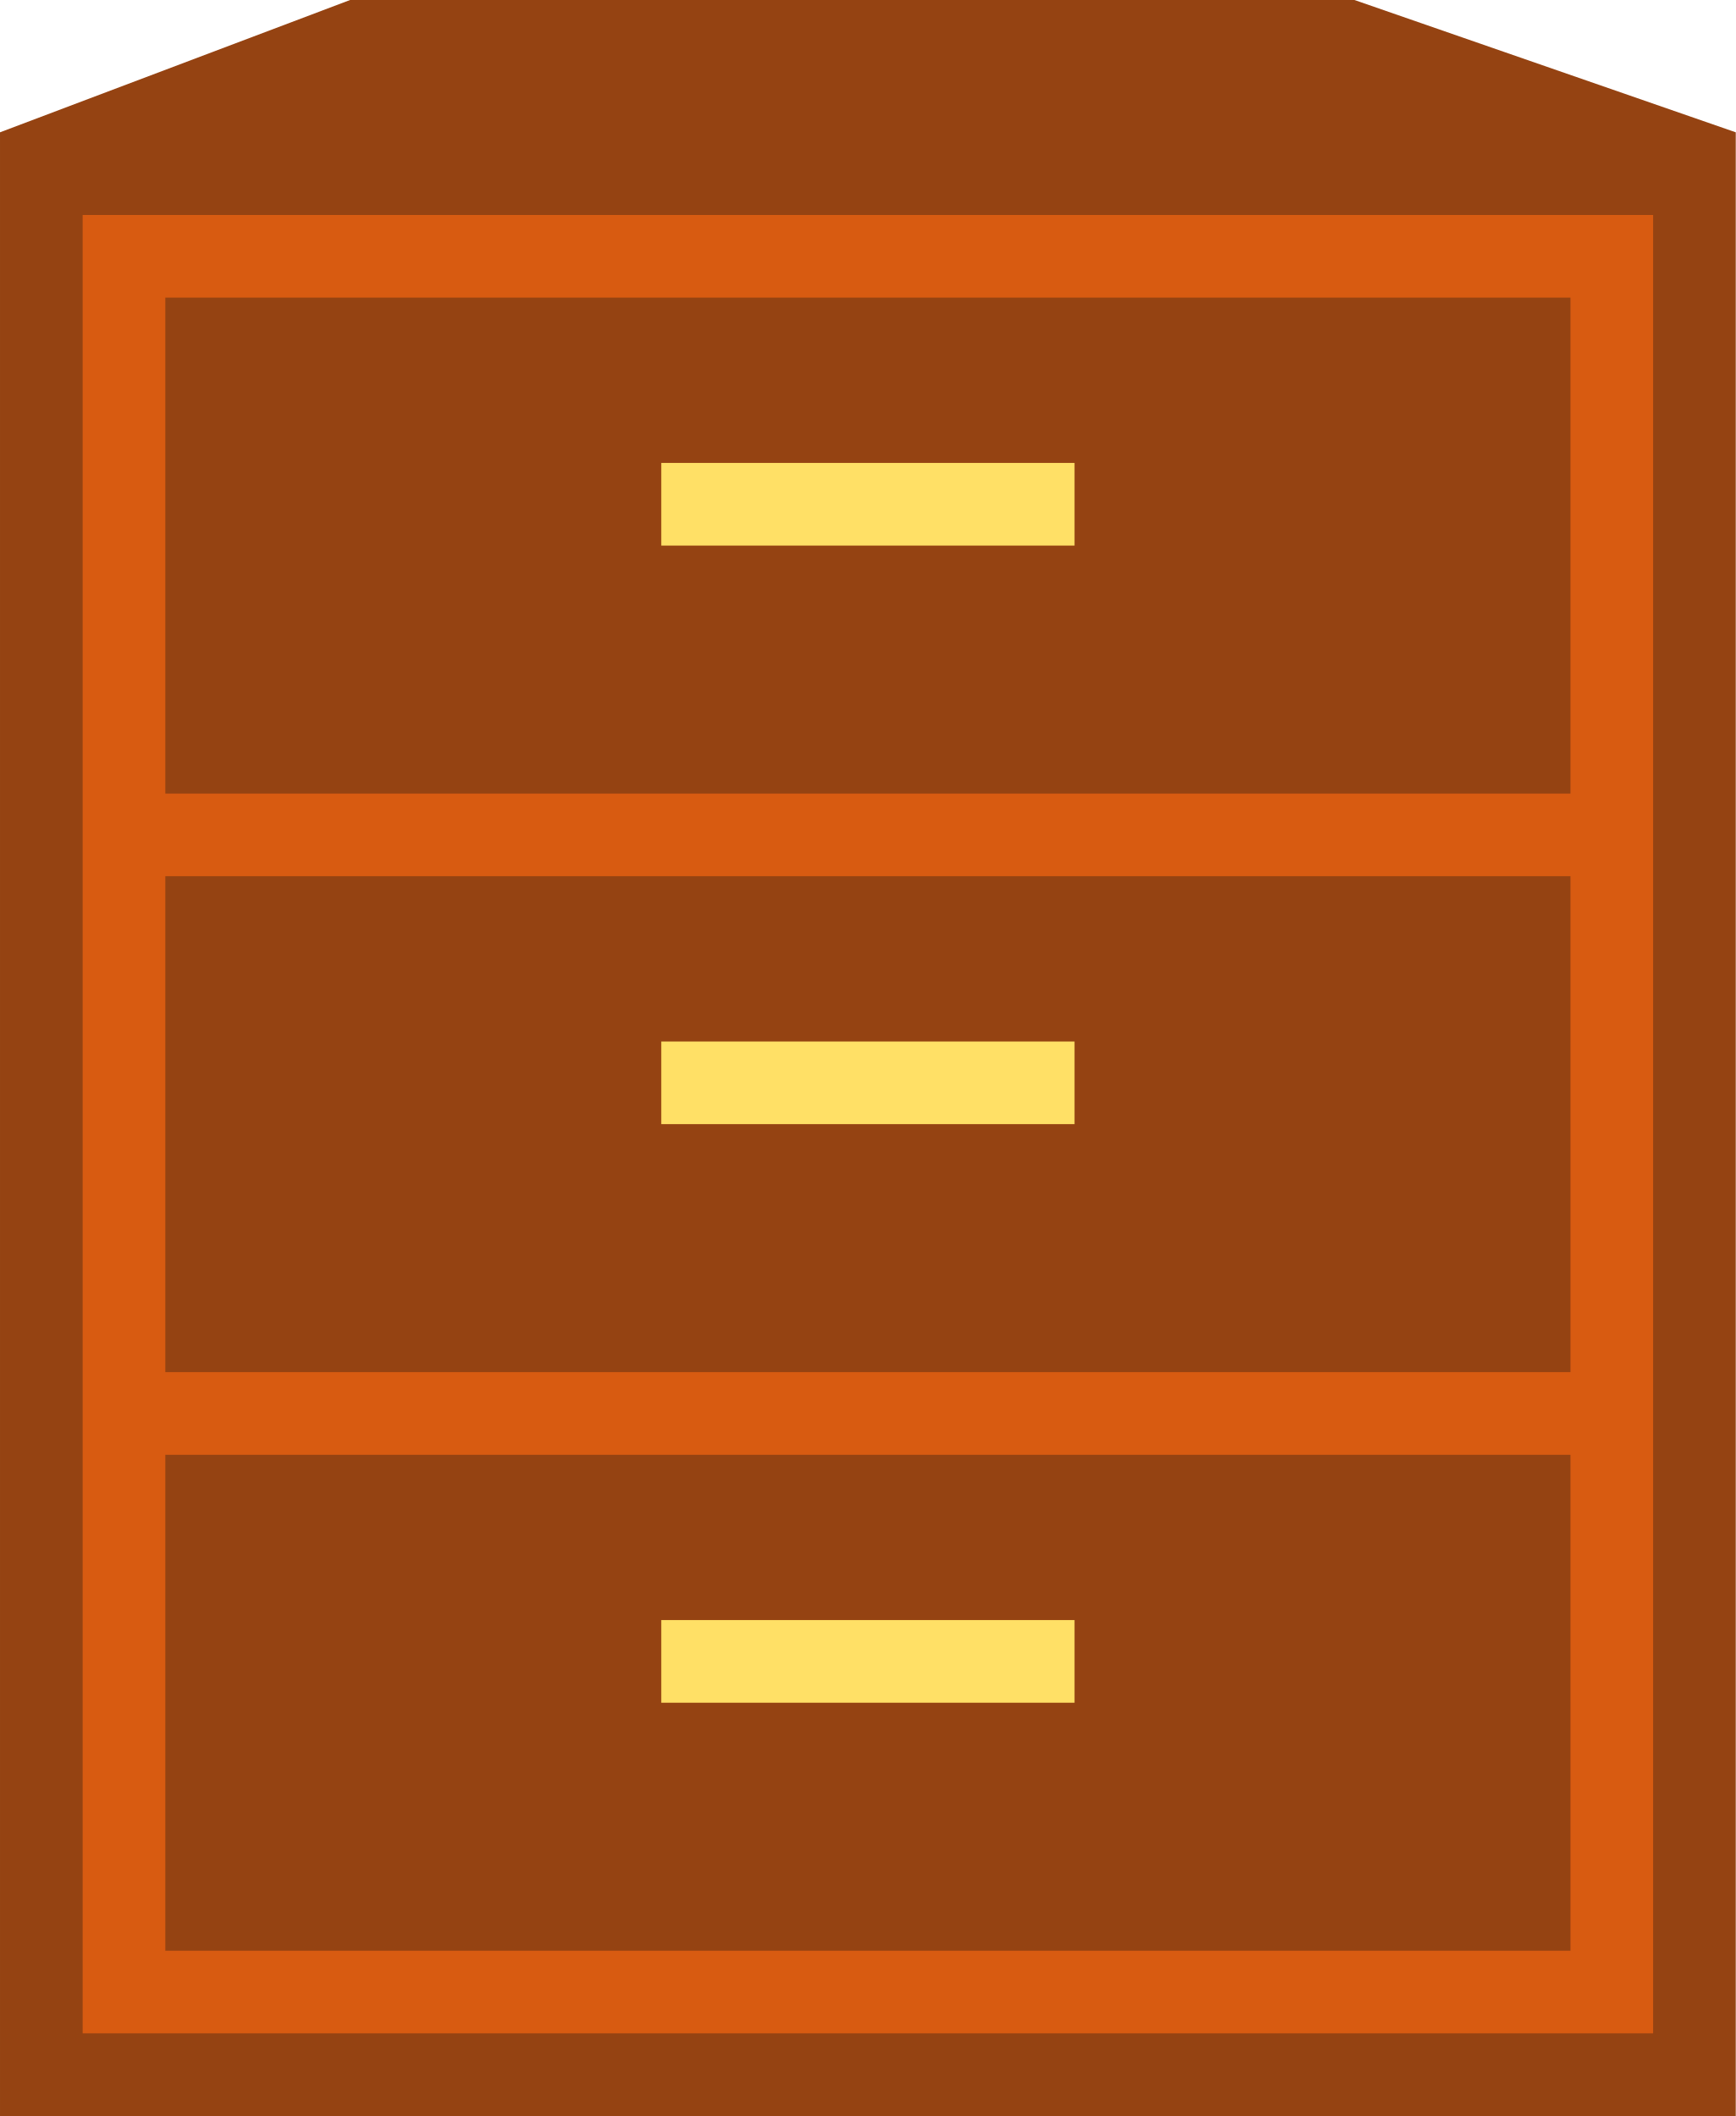
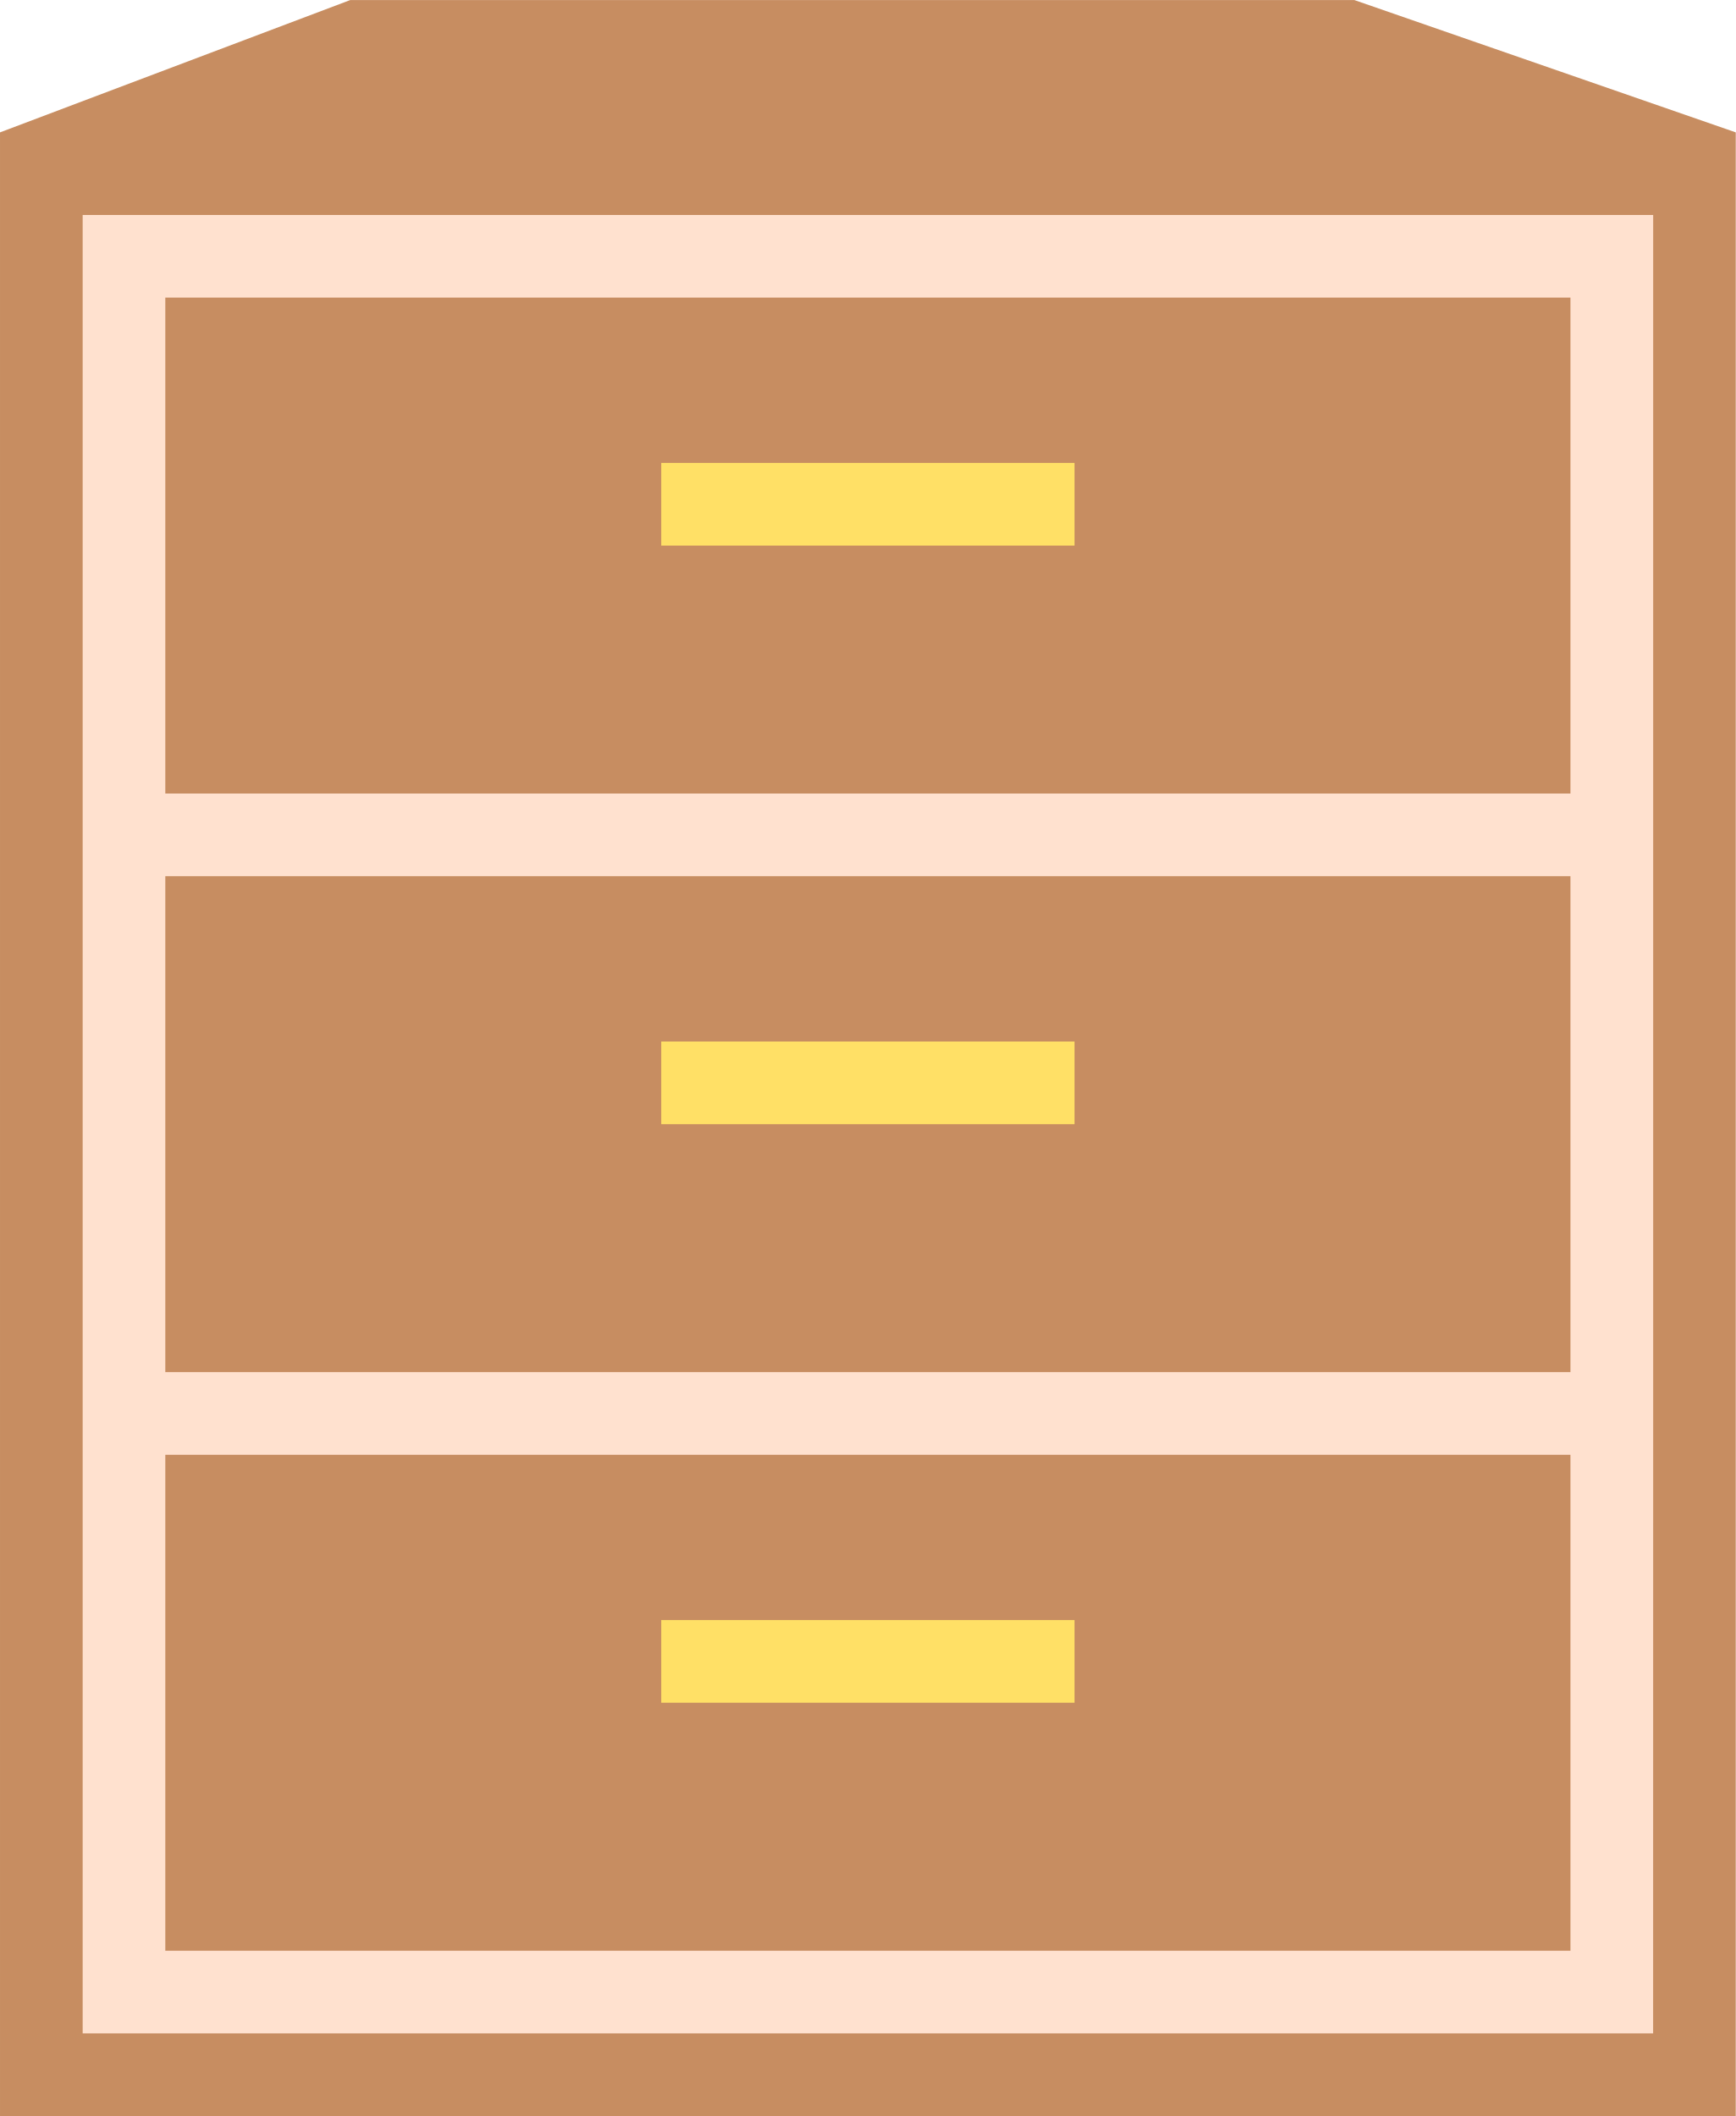
- <svg xmlns="http://www.w3.org/2000/svg" width="224.289" height="273.427" viewBox="0 0 224.289 273.427">
+ <svg xmlns="http://www.w3.org/2000/svg" width="122.531" height="149.375" viewBox="0 0 122.531 149.375">
  <g transform="translate(-8954 -5376.999)">
-     <g transform="translate(8961.127 5398.984)" fill="#d85b11" stroke-linecap="round" stroke-linejoin="bevel">
-       <path d="M 210.752 243.253 L 0.5 243.253 L 0.5 0.5 L 210.752 0.5 L 210.752 243.253 Z" stroke="none" />
-       <path d="M 1 1 L 1 242.753 L 210.252 242.753 L 210.252 1 L 1 1 M 0 0 L 211.252 0 L 211.252 243.753 L 0 243.753 L 0 0 Z" stroke="none" fill="#707070" />
-     </g>
-     <path d="M0,0H115.177V29.649H0Z" transform="translate(9016.435 5430.345)" fill="#ffe066" />
-     <rect width="115.32" height="29.288" transform="translate(9016.235 5505.776)" fill="#ffe066" />
-     <rect width="115.32" height="29.288" transform="translate(9016.235 5582.656)" fill="#ffe066" />
-     <path d="M7.391,291.282V34.952l45.247-17.1H182.4l49.279,17.1v256.33H7.391ZM221,205.839V45.632H18.071V280.6H221ZM210.319,120.4H28.752V56.313H210.319V120.4ZM146.237,77.674h-53.4v10.68h53.4Zm64.083,117.485H28.752V131.076H210.319Zm-64.083-42.722h-53.4v10.68h53.4Zm64.083,117.485H28.752V205.839H210.319ZM146.237,227.2h-53.4v10.68h53.4Z" transform="translate(8946.609 5359.144)" fill="#954312" />
+     <path d="M0,0H115.408V133.163H0Z" transform="translate(8957.894 5389.01)" fill="#ffe1cf" />
+     <path d="M0,0H62.922V16.2H0Z" transform="translate(8988.108 5406.142)" fill="#ffe066" />
+     <rect width="63" height="16" transform="translate(8988 5447.351)" fill="#ffe066" />
+     <rect width="63" height="16" transform="translate(8988 5489.351)" fill="#ffe066" />
+     <path d="M7.391,167.23V27.2l24.719-9.34H103l26.921,9.34V167.23H7.391Zm116.7-46.678V33.03H13.226V161.4H124.087Zm-5.835-46.678H19.06V38.865h99.191V73.873ZM83.243,50.534H54.069v5.835H83.243Zm35.009,64.183H19.06V79.708h99.191ZM83.243,91.378H54.069v5.835H83.243Zm35.009,64.183H19.06V120.552h99.191ZM83.243,132.221H54.069v5.835H83.243Z" transform="translate(8946.609 5359.144)" fill="#c78d61" />
  </g>
</svg>
